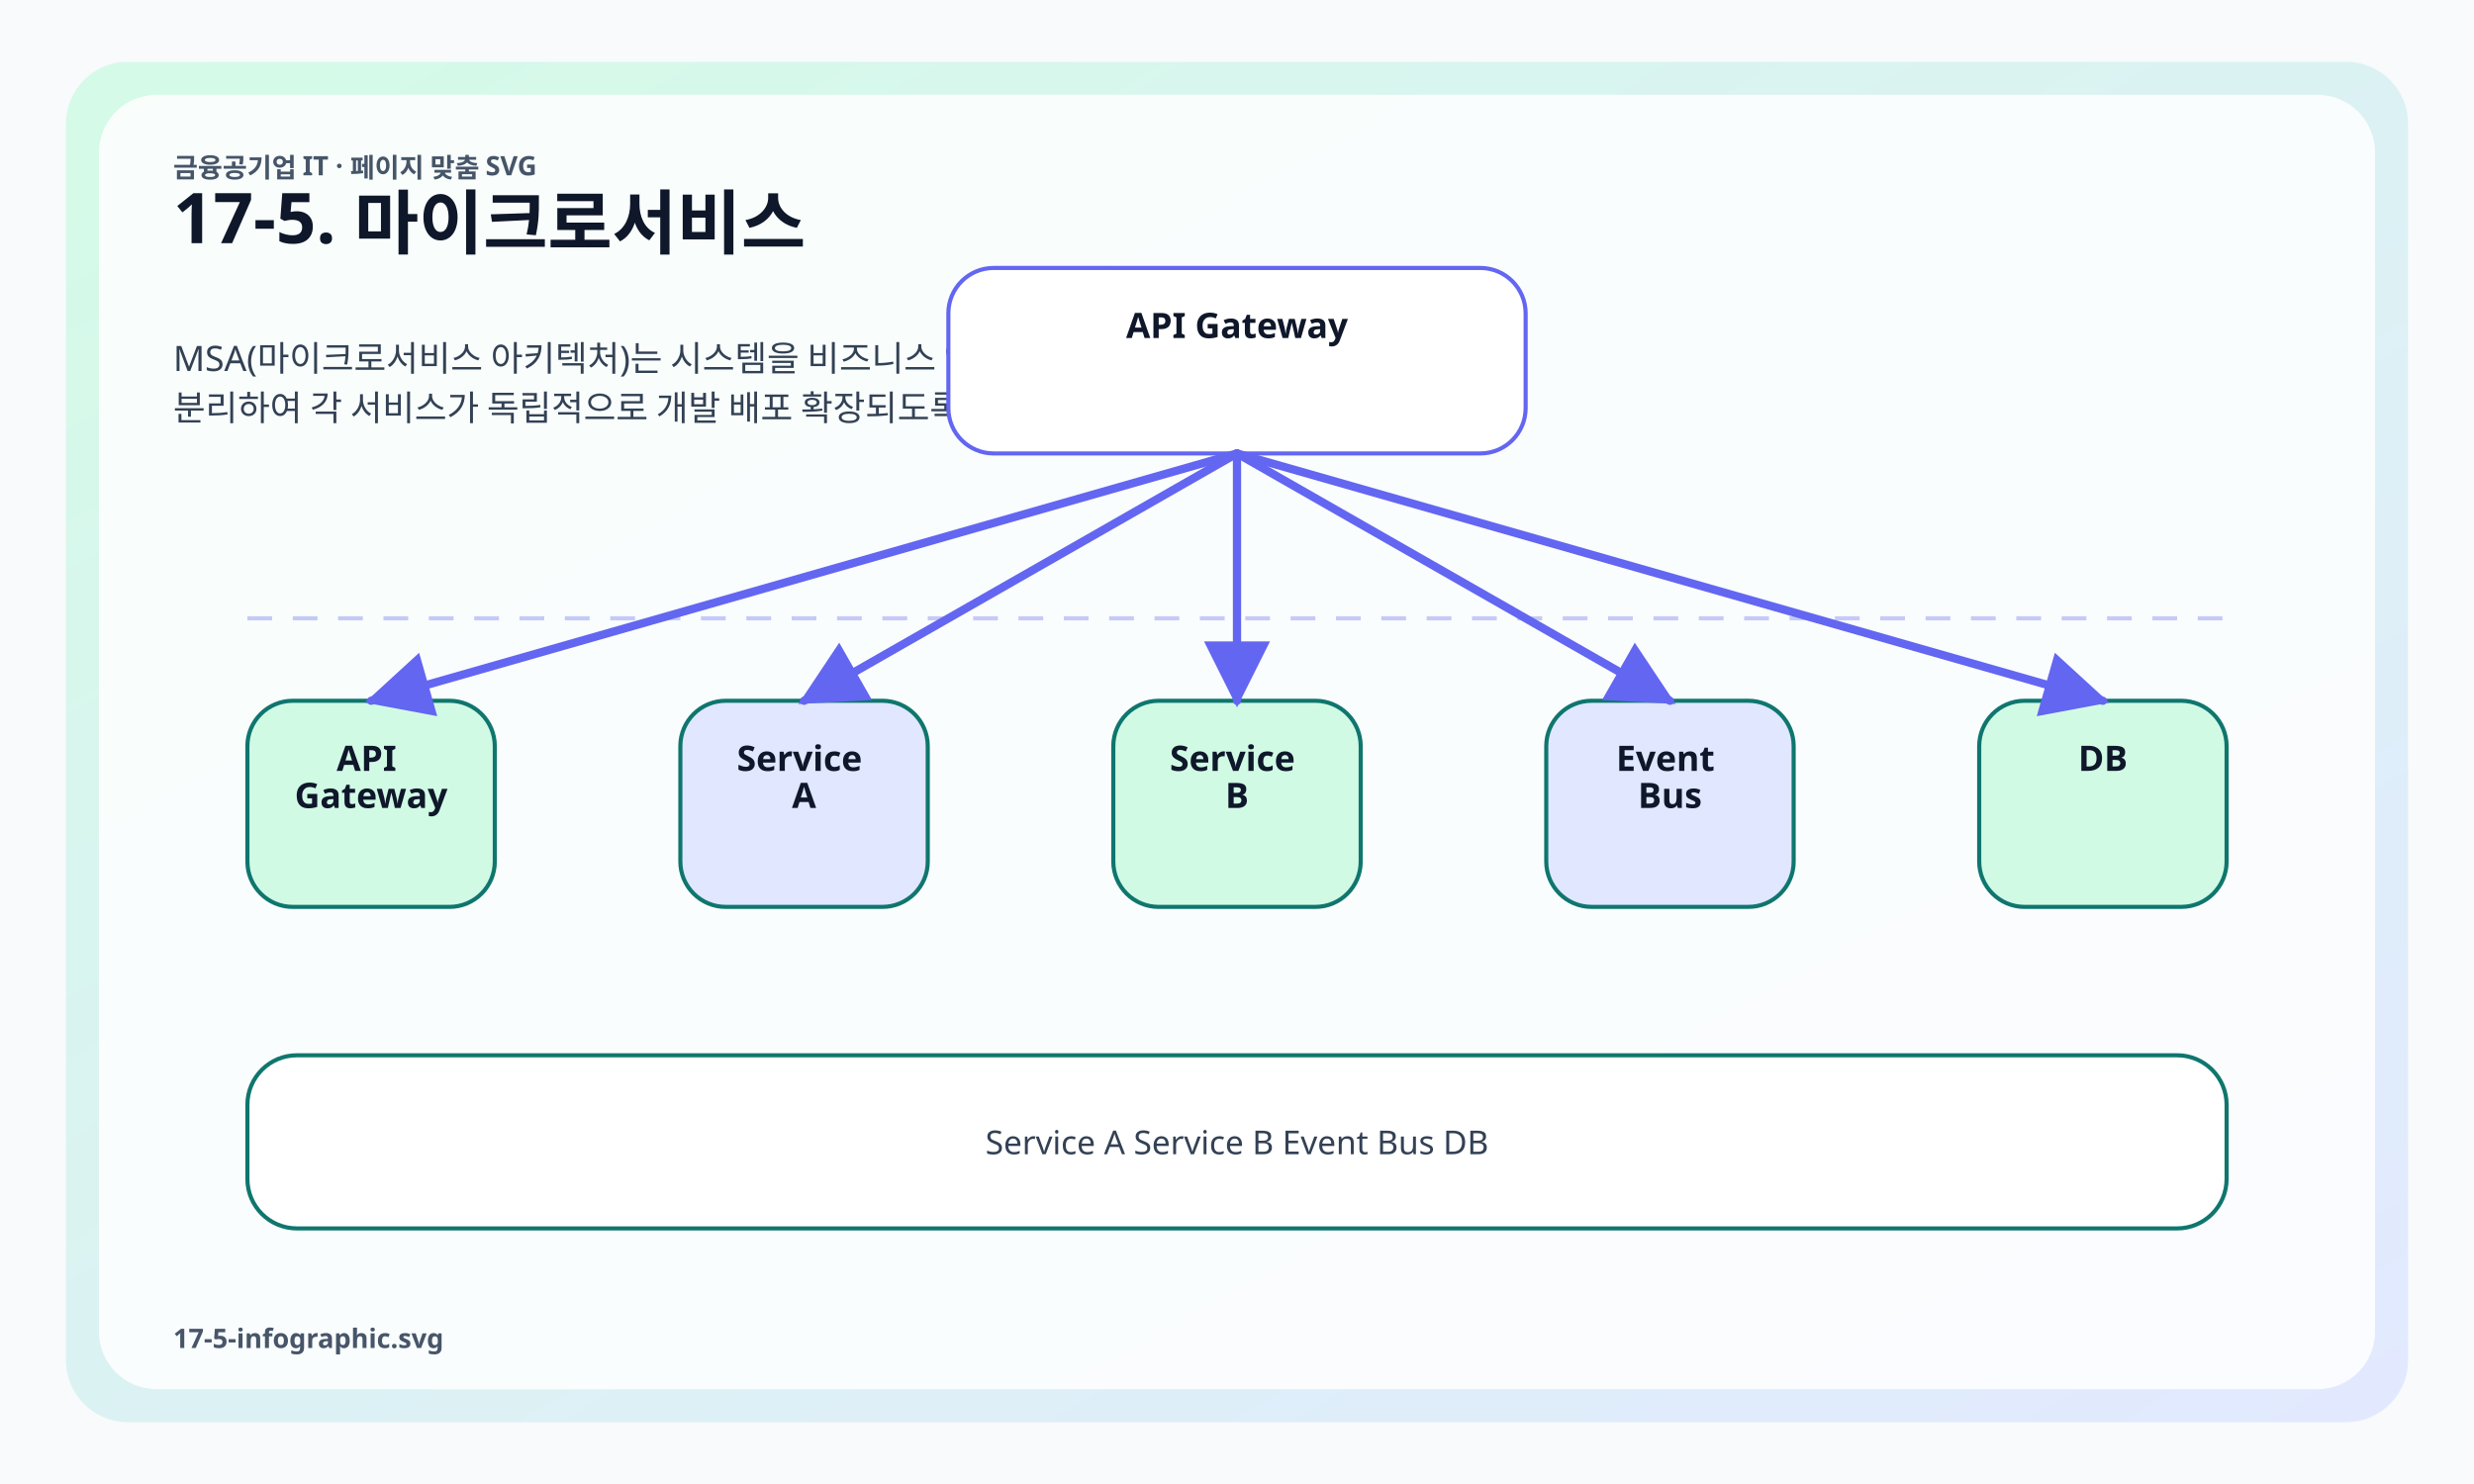
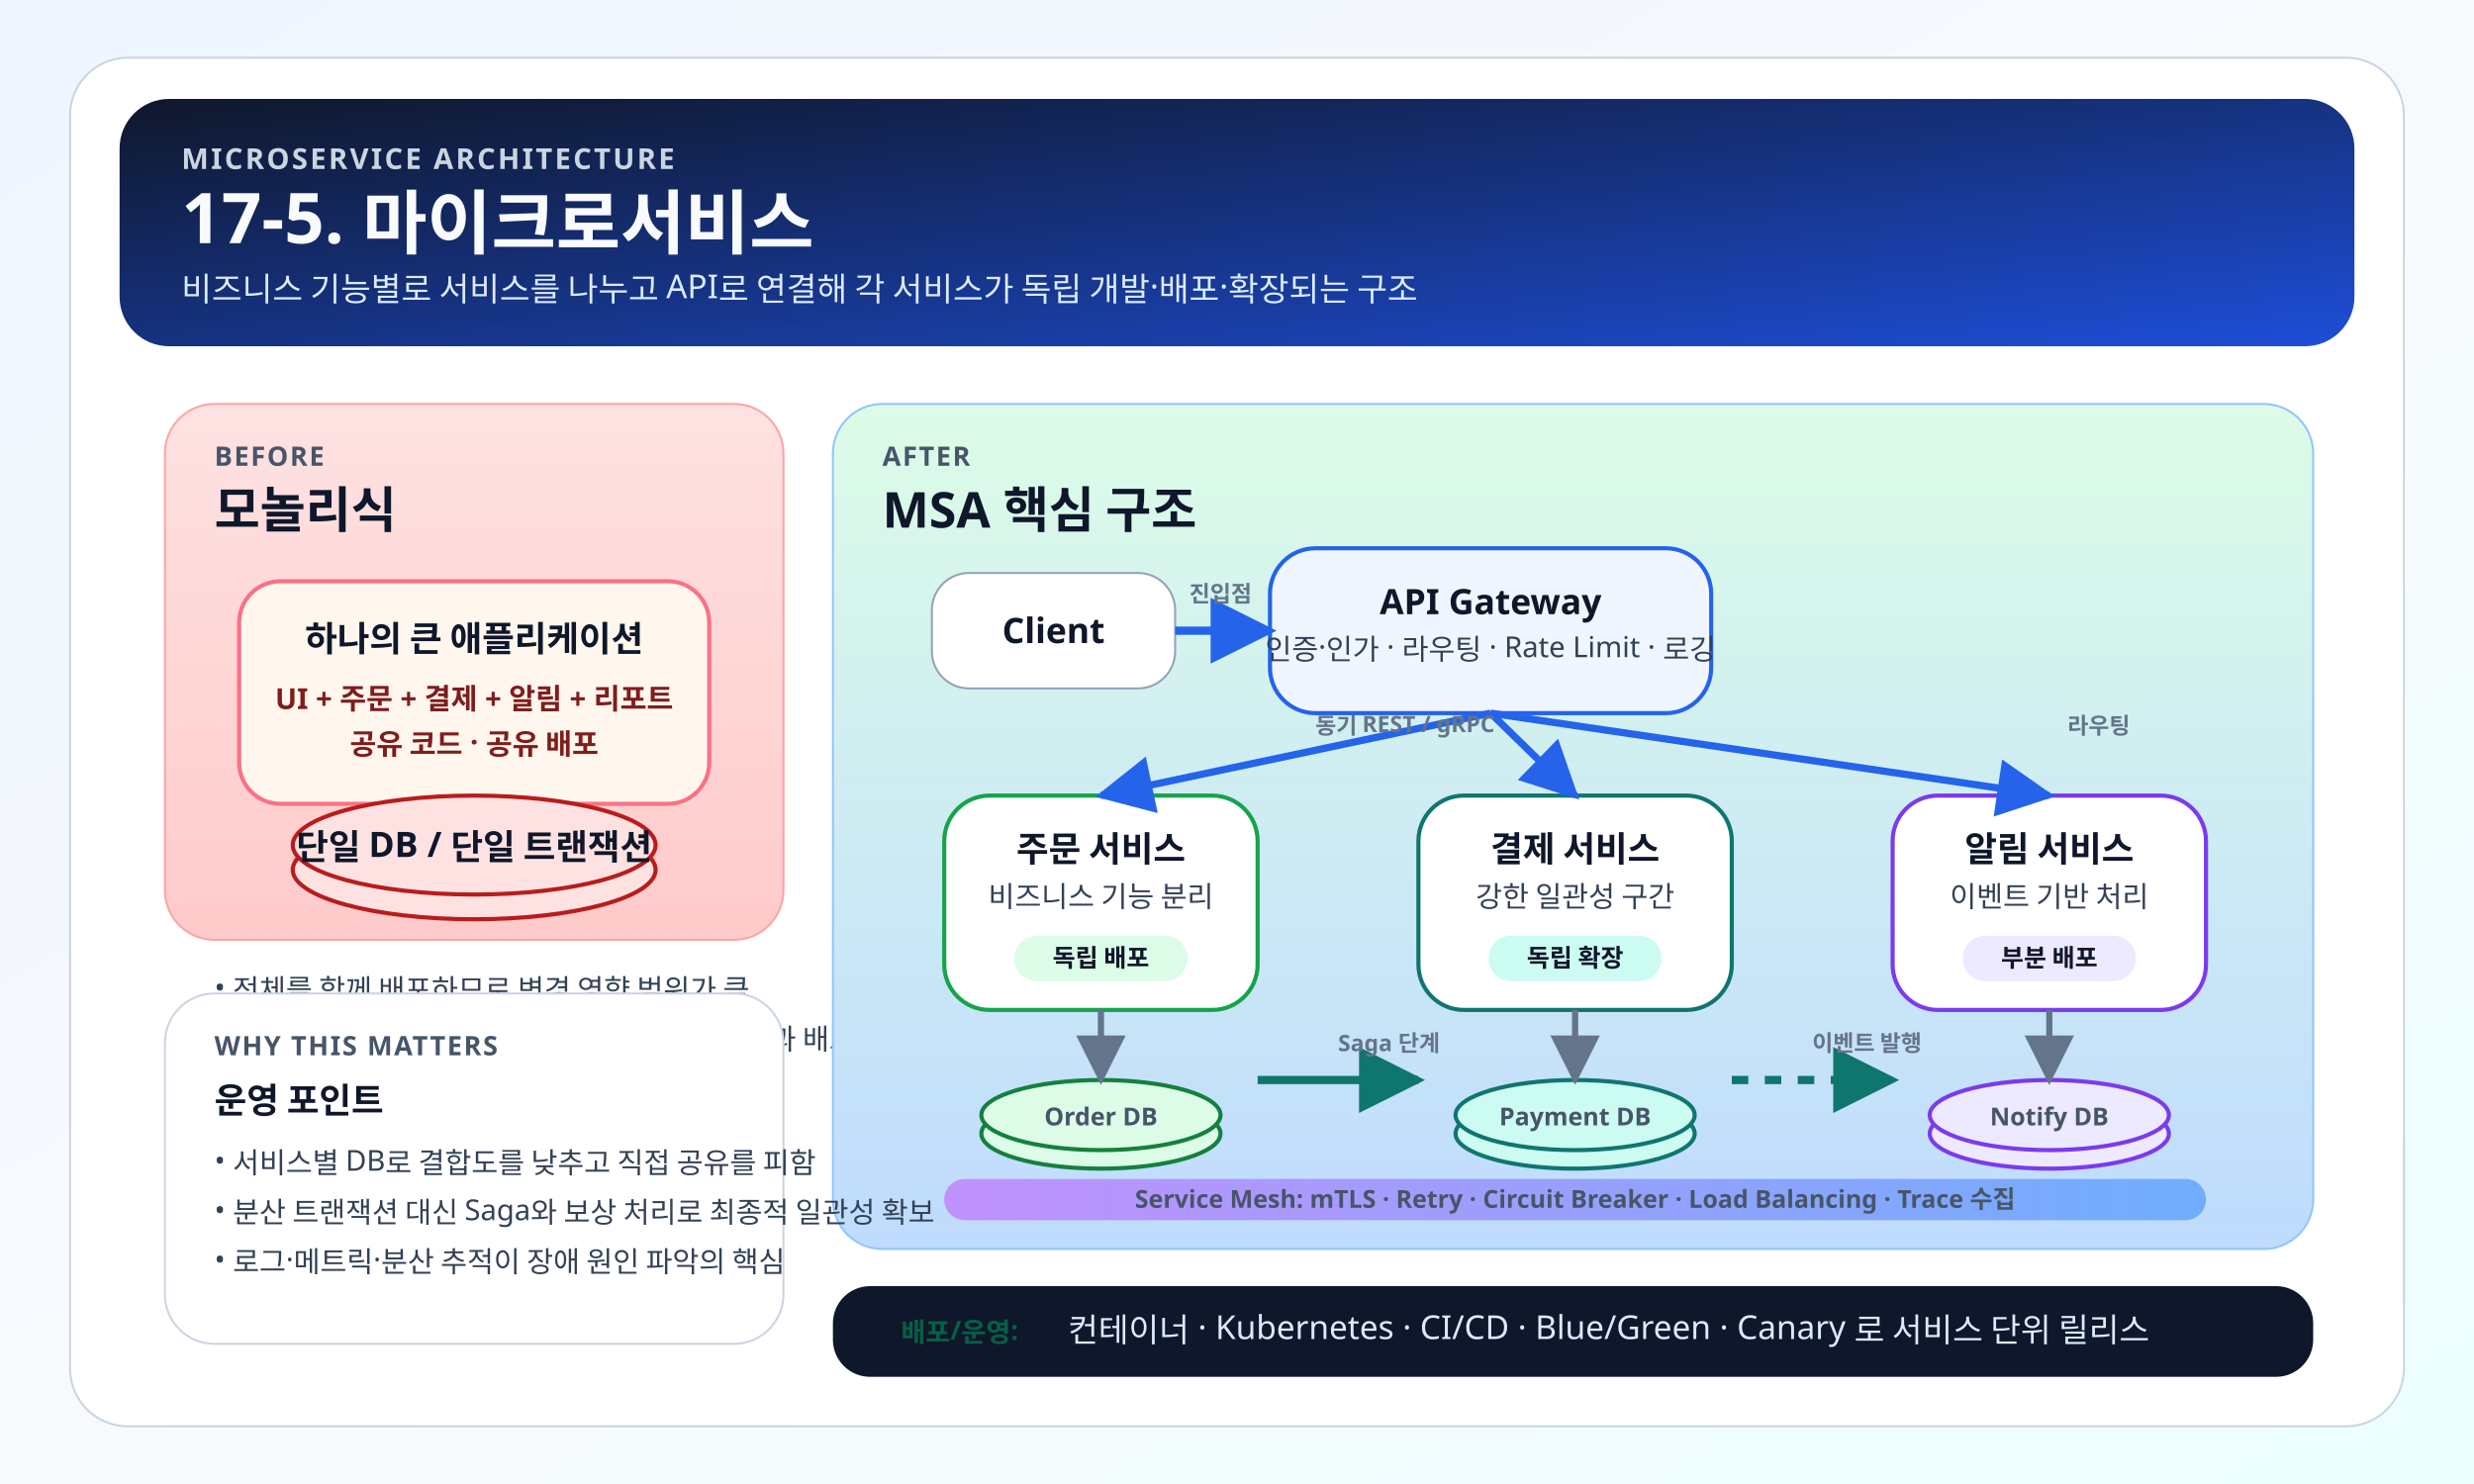
<svg xmlns="http://www.w3.org/2000/svg" width="1200" height="720" viewBox="0 0 1200 720" role="img" aria-labelledby="title desc">
  <defs>
-     <linearGradient id="grad-17-5-infographic.svg" x1="0" y1="0" x2="1" y2="1">
-       <stop offset="0%" stop-color="#d1fae5" />
-       <stop offset="100%" stop-color="#e0e7ff" />
+     <linearGradient id="bg" x1="0" y1="0" x2="1" y2="1">
+       <stop offset="0%" stop-color="#eff6ff" />
+       <stop offset="55%" stop-color="#f8fafc" />
+       <stop offset="100%" stop-color="#ecfeff" />
    </linearGradient>
-     <linearGradient id="line-17-5-infographic.svg" x1="0" y1="0" x2="1" y2="0">
-       <stop offset="0%" stop-color="#0f766e" />
-       <stop offset="100%" stop-color="#6366f1" />
+     <linearGradient id="hero" x1="0" y1="0" x2="1" y2="1">
+       <stop offset="0%" stop-color="#0f172a" />
+       <stop offset="100%" stop-color="#1d4ed8" />
    </linearGradient>
+     <linearGradient id="monoGrad" x1="0" y1="0" x2="0" y2="1">
+       <stop offset="0%" stop-color="#fee2e2" />
+       <stop offset="100%" stop-color="#fecaca" />
+     </linearGradient>
+     <linearGradient id="msaGrad" x1="0" y1="0" x2="0" y2="1">
+       <stop offset="0%" stop-color="#dcfce7" />
+       <stop offset="100%" stop-color="#bfdbfe" />
+     </linearGradient>
+     <linearGradient id="meshGrad" x1="0" y1="0" x2="1" y2="0">
+       <stop offset="0%" stop-color="#c084fc" />
+       <stop offset="100%" stop-color="#60a5fa" />
+     </linearGradient>
+     <marker id="arrowBlue" viewBox="0 0 10 10" refX="9" refY="5" markerWidth="8" markerHeight="8" orient="auto">
+       <path d="M 0 0 L 10 5 L 0 10 z" fill="#2563eb" />
+     </marker>
+     <marker id="arrowTeal" viewBox="0 0 10 10" refX="9" refY="5" markerWidth="8" markerHeight="8" orient="auto">
+       <path d="M 0 0 L 10 5 L 0 10 z" fill="#0f766e" />
+     </marker>
+     <marker id="arrowGray" viewBox="0 0 10 10" refX="9" refY="5" markerWidth="8" markerHeight="8" orient="auto">
+       <path d="M 0 0 L 10 5 L 0 10 z" fill="#64748b" />
+     </marker>
    <style>
-       .title { font: 700 34px 'Pretendard','Noto Sans KR',sans-serif; fill: #0f172a; }
-       .subtitle { font: 500 17px 'Pretendard','Noto Sans KR',sans-serif; fill: #334155; }
-       .label { font: 700 17px 'Pretendard','Noto Sans KR',sans-serif; fill: #0f172a; }
-       .body { font: 500 16px 'Pretendard','Noto Sans KR',sans-serif; fill: #334155; }
-       .small { font: 600 13px 'Pretendard','Noto Sans KR',sans-serif; fill: #475569; }
-       .cap { font: 700 14px 'Pretendard','Noto Sans KR',sans-serif; fill: #0f172a; }
+       text { font-family: 'Pretendard','Noto Sans KR',sans-serif; }
+       .eyebrow { font-size: 14px; font-weight: 700; fill: #cbd5e1; letter-spacing: 0.08em; }
+       .title { font-size: 34px; font-weight: 800; fill: #f8fafc; }
+       .subtitle { font-size: 16px; font-weight: 500; fill: #dbeafe; }
+       .section { font-size: 13px; font-weight: 800; fill: #475569; letter-spacing: 0.06em; }
+       .h2 { font-size: 24px; font-weight: 800; fill: #0f172a; }
+       .h3 { font-size: 17px; font-weight: 800; fill: #0f172a; }
+       .body { font-size: 14px; font-weight: 500; fill: #334155; }
+       .small { font-size: 12px; font-weight: 600; fill: #475569; }
+       .tiny { font-size: 11px; font-weight: 700; fill: #64748b; }
+       .monoText { font-size: 14px; font-weight: 600; fill: #7f1d1d; }
+       .good { font-size: 13px; font-weight: 700; fill: #065f46; }
+       .capsule { font-size: 12px; font-weight: 800; fill: #0f172a; }
    </style>
  </defs>
-   <rect width="1200" height="720" fill="#f8fafc" />
-   <rect x="32" y="30" width="1136" height="660" rx="30" fill="url(#grad-17-5-infographic.svg)" opacity="0.9" />
-   <rect x="48" y="46" width="1104" height="628" rx="28" fill="white" />
-   <rect x="48" y="46" width="1104" height="628" rx="28" fill="url(#grad-17-5-infographic.svg)" opacity="0.14" />
-   <text class="small" x="84" y="86">금융공기업 IT · 페이지 맞춤 SVG</text>
-   <text class="title" x="84" y="118" text-anchor="start">
-     <tspan x="84" dy="0">17-5. 마이크로서비스</tspan>
-   </text>
-   <text class="subtitle" x="84" y="180" text-anchor="start">
-     <tspan x="84" dy="0">MSA(마이크로서비스 아키텍처)는 시스템을 비즈니스 역량 단위로 작은 서비스들로</tspan>
-     <tspan x="84" dy="24">분리하여 각 서비스가 독립적으로 개발 배포 확장되도록 설계하는 아키텍처다. 서비스는</tspan>
-   </text>
-   <defs>
-     <marker id="arrow" viewBox="0 0 10 10" refX="9" refY="5" markerWidth="8" markerHeight="8" orient="auto-start-reverse">
-       <path d="M 0 0 L 10 5 L 0 10 z" fill="#6366f1" />
-     </marker>
-   </defs>
-   <rect x="460" y="130" width="280" height="90" rx="22" fill="#ffffff" stroke="#6366f1" stroke-width="2" />
-   <text class="label" x="600" y="164" text-anchor="middle">
-     <tspan x="600" dy="0">API Gateway</tspan>
-   </text>
-   <text class="body" x="478" y="200" text-anchor="start" />
-   <rect x="120" y="340" width="120" height="100" rx="22" fill="#d1fae5" stroke="#0f766e" stroke-width="2" />
-   <text class="label" x="180" y="374" text-anchor="middle">
-     <tspan x="180" dy="0">API</tspan>
-     <tspan x="180" dy="18">Gateway</tspan>
-   </text>
-   <text class="body" x="138" y="410" text-anchor="start" />
-   <line x1="600" y1="220" x2="180" y2="340" stroke="#6366f1" stroke-width="4" stroke-linecap="round" marker-end="url(#arrow)" />
-   <rect x="330" y="340" width="120" height="100" rx="22" fill="#e0e7ff" stroke="#0f766e" stroke-width="2" />
-   <text class="label" x="390" y="374" text-anchor="middle">
-     <tspan x="390" dy="0">Service</tspan>
-     <tspan x="390" dy="18">A</tspan>
-   </text>
-   <text class="body" x="348" y="410" text-anchor="start" />
-   <line x1="600" y1="220" x2="390" y2="340" stroke="#6366f1" stroke-width="4" stroke-linecap="round" marker-end="url(#arrow)" />
-   <rect x="540" y="340" width="120" height="100" rx="22" fill="#d1fae5" stroke="#0f766e" stroke-width="2" />
-   <text class="label" x="600" y="374" text-anchor="middle">
-     <tspan x="600" dy="0">Service</tspan>
-     <tspan x="600" dy="18">B</tspan>
-   </text>
-   <text class="body" x="558" y="410" text-anchor="start" />
-   <line x1="600" y1="220" x2="600" y2="340" stroke="#6366f1" stroke-width="4" stroke-linecap="round" marker-end="url(#arrow)" />
-   <rect x="750" y="340" width="120" height="100" rx="22" fill="#e0e7ff" stroke="#0f766e" stroke-width="2" />
-   <text class="label" x="810" y="374" text-anchor="middle">
-     <tspan x="810" dy="0">Event</tspan>
-     <tspan x="810" dy="18">Bus</tspan>
-   </text>
-   <text class="body" x="768" y="410" text-anchor="start" />
-   <line x1="600" y1="220" x2="810" y2="340" stroke="#6366f1" stroke-width="4" stroke-linecap="round" marker-end="url(#arrow)" />
-   <rect x="960" y="340" width="120" height="100" rx="22" fill="#d1fae5" stroke="#0f766e" stroke-width="2" />
-   <text class="label" x="1020" y="374" text-anchor="middle">
-     <tspan x="1020" dy="0">DB</tspan>
-   </text>
-   <text class="body" x="978" y="410" text-anchor="start" />
-   <line x1="600" y1="220" x2="1020" y2="340" stroke="#6366f1" stroke-width="4" stroke-linecap="round" marker-end="url(#arrow)" />
-   <rect x="120" y="512" width="960" height="84" rx="24" fill="#ffffff" stroke="#0f766e" stroke-width="2" />
-   <text class="body" x="600" y="560" text-anchor="middle">
-     <tspan x="600" dy="0">Service A Service B Event Bus DB</tspan>
-   </text>
-   <line x1="120" y1="300" x2="1080" y2="300" stroke="#6366f1" stroke-width="2" stroke-dasharray="12 10" opacity="0.35">
-     <animate attributeName="stroke-dashoffset" from="0" to="-60" dur="4s" repeatCount="indefinite" />
-   </line>
-   <text class="small" x="84" y="654">17-5-infographic.svg</text>
+   <rect width="1200" height="720" fill="url(#bg)" />
+   <rect x="34" y="28" width="1132" height="664" rx="28" fill="#ffffff" stroke="#cbd5e1" />
+   <rect x="58" y="48" width="1084" height="120" rx="24" fill="url(#hero)" />
+   <text class="eyebrow" x="88" y="82">MICROSERVICE ARCHITECTURE</text>
+   <text class="title" x="88" y="118">17-5. 마이크로서비스</text>
+   <text class="subtitle" x="88" y="146">비즈니스 기능별로 서비스를 나누고 API로 연결해 각 서비스가 독립 개발·배포·확장되는 구조</text>
+   <rect x="80" y="196" width="300" height="260" rx="24" fill="url(#monoGrad)" stroke="#fca5a5" />
+   <text class="section" x="104" y="226">BEFORE</text>
+   <text class="h2" x="104" y="256">모놀리식</text>
+   <rect x="116" y="282" width="228" height="108" rx="20" fill="#fff7ed" stroke="#fb7185" stroke-width="2" />
+   <text class="h3" x="230" y="316" text-anchor="middle">하나의 큰 애플리케이션</text>
+   <text class="monoText" x="230" y="344" text-anchor="middle">UI + 주문 + 결제 + 알림 + 리포트</text>
+   <text class="monoText" x="230" y="366" text-anchor="middle">공유 코드 · 공유 배포</text>
+   <ellipse cx="230" cy="416" rx="88" ry="24" fill="#7f1d1d" opacity="0.1" />
+   <ellipse cx="230" cy="422" rx="88" ry="24" fill="#fee2e2" stroke="#b91c1c" stroke-width="2" />
+   <ellipse cx="230" cy="410" rx="88" ry="24" fill="#fee2e2" stroke="#b91c1c" stroke-width="2" />
+   <text class="h3" x="230" y="417" text-anchor="middle">단일 DB / 단일 트랜잭션</text>
+   <text class="body" x="104" y="484">• 전체를 함께 배포하므로 변경 영향 범위가 큼</text>
+   <text class="body" x="104" y="508">• 초기 개발은 단순하지만 규모가 커질수록 충돌과 배포 위험 증가</text>
+   <rect x="404" y="196" width="718" height="410" rx="24" fill="url(#msaGrad)" stroke="#93c5fd" />
+   <text class="section" x="428" y="226">AFTER</text>
+   <text class="h2" x="428" y="256">MSA 핵심 구조</text>
+   <rect x="452" y="278" width="118" height="56" rx="18" fill="#ffffff" stroke="#94a3b8" />
+   <text class="h3" x="511" y="312" text-anchor="middle">Client</text>
+   <rect x="616" y="266" width="214" height="80" rx="22" fill="#eff6ff" stroke="#2563eb" stroke-width="2" />
+   <text class="h3" x="723" y="298" text-anchor="middle">API Gateway</text>
+   <text class="body" x="723" y="320" text-anchor="middle">인증·인가 · 라우팅 · Rate Limit · 로깅</text>
+   <line x1="570" y1="306" x2="616" y2="306" stroke="#2563eb" stroke-width="4" marker-end="url(#arrowBlue)" />
+   <text class="tiny" x="592" y="292" text-anchor="middle">진입점</text>
+   <rect x="458" y="386" width="152" height="104" rx="22" fill="#ffffff" stroke="#16a34a" stroke-width="2" />
+   <text class="h3" x="534" y="418" text-anchor="middle">주문 서비스</text>
+   <text class="body" x="534" y="440" text-anchor="middle">비즈니스 기능 분리</text>
+   <rect x="492" y="454" width="84" height="22" rx="11" fill="#dcfce7" />
+   <text class="capsule" x="534" y="469" text-anchor="middle">독립 배포</text>
+   <rect x="688" y="386" width="152" height="104" rx="22" fill="#ffffff" stroke="#0f766e" stroke-width="2" />
+   <text class="h3" x="764" y="418" text-anchor="middle">결제 서비스</text>
+   <text class="body" x="764" y="440" text-anchor="middle">강한 일관성 구간</text>
+   <rect x="722" y="454" width="84" height="22" rx="11" fill="#ccfbf1" />
+   <text class="capsule" x="764" y="469" text-anchor="middle">독립 확장</text>
+   <rect x="918" y="386" width="152" height="104" rx="22" fill="#ffffff" stroke="#7c3aed" stroke-width="2" />
+   <text class="h3" x="994" y="418" text-anchor="middle">알림 서비스</text>
+   <text class="body" x="994" y="440" text-anchor="middle">이벤트 기반 처리</text>
+   <rect x="952" y="454" width="84" height="22" rx="11" fill="#ede9fe" />
+   <text class="capsule" x="994" y="469" text-anchor="middle">부분 배포</text>
+   <line x1="723" y1="346" x2="534" y2="386" stroke="#2563eb" stroke-width="3.5" marker-end="url(#arrowBlue)" />
+   <line x1="723" y1="346" x2="764" y2="386" stroke="#2563eb" stroke-width="3.5" marker-end="url(#arrowBlue)" />
+   <line x1="723" y1="346" x2="994" y2="386" stroke="#2563eb" stroke-width="3.5" marker-end="url(#arrowBlue)" />
+   <text class="tiny" x="638" y="356">동기 REST / gRPC</text>
+   <text class="tiny" x="1018" y="356" text-anchor="middle">라우팅</text>
+   <line x1="610" y1="524" x2="688" y2="524" stroke="#0f766e" stroke-width="4" marker-end="url(#arrowTeal)" />
+   <line x1="840" y1="524" x2="918" y2="524" stroke="#0f766e" stroke-width="4" stroke-dasharray="8 8" marker-end="url(#arrowTeal)" />
+   <text class="tiny" x="649" y="510">Saga 단계</text>
+   <text class="tiny" x="879" y="510">이벤트 발행</text>
+   <ellipse cx="534" cy="550" rx="58" ry="17" fill="#dcfce7" stroke="#15803d" stroke-width="2" />
+   <ellipse cx="534" cy="541" rx="58" ry="17" fill="#dcfce7" stroke="#15803d" stroke-width="2" />
+   <text class="small" x="534" y="546" text-anchor="middle">Order DB</text>
+   <ellipse cx="764" cy="550" rx="58" ry="17" fill="#ccfbf1" stroke="#0f766e" stroke-width="2" />
+   <ellipse cx="764" cy="541" rx="58" ry="17" fill="#ccfbf1" stroke="#0f766e" stroke-width="2" />
+   <text class="small" x="764" y="546" text-anchor="middle">Payment DB</text>
+   <ellipse cx="994" cy="550" rx="58" ry="17" fill="#ede9fe" stroke="#7c3aed" stroke-width="2" />
+   <ellipse cx="994" cy="541" rx="58" ry="17" fill="#ede9fe" stroke="#7c3aed" stroke-width="2" />
+   <text class="small" x="994" y="546" text-anchor="middle">Notify DB</text>
+   <line x1="534" y1="490" x2="534" y2="524" stroke="#64748b" stroke-width="3" marker-end="url(#arrowGray)" />
+   <line x1="764" y1="490" x2="764" y2="524" stroke="#64748b" stroke-width="3" marker-end="url(#arrowGray)" />
+   <line x1="994" y1="490" x2="994" y2="524" stroke="#64748b" stroke-width="3" marker-end="url(#arrowGray)" />
+   <rect x="458" y="572" width="612" height="20" rx="10" fill="url(#meshGrad)" opacity="0.85" />
+   <text class="small" x="764" y="586" text-anchor="middle">Service Mesh: mTLS · Retry · Circuit Breaker · Load Balancing · Trace 수집</text>
+   <rect x="80" y="482" width="300" height="170" rx="24" fill="#ffffff" stroke="#cbd5e1" />
+   <text class="section" x="104" y="512">WHY THIS MATTERS</text>
+   <text class="h3" x="104" y="540">운영 포인트</text>
+   <text class="body" x="104" y="568">• 서비스별 DB로 결합도를 낮추고 직접 공유를 피함</text>
+   <text class="body" x="104" y="592">• 분산 트랜잭션 대신 Saga와 보상 처리로 최종적 일관성 확보</text>
+   <text class="body" x="104" y="616">• 로그·메트릭·분산 추적이 장애 원인 파악의 핵심</text>
+   <rect x="404" y="624" width="718" height="44" rx="18" fill="#0f172a" />
+   <text class="good" x="437" y="651">배포/운영:</text>
+   <text class="subtitle" x="518" y="651">컨테이너 · Kubernetes · CI/CD · Blue/Green · Canary 로 서비스 단위 릴리스</text>
</svg>
